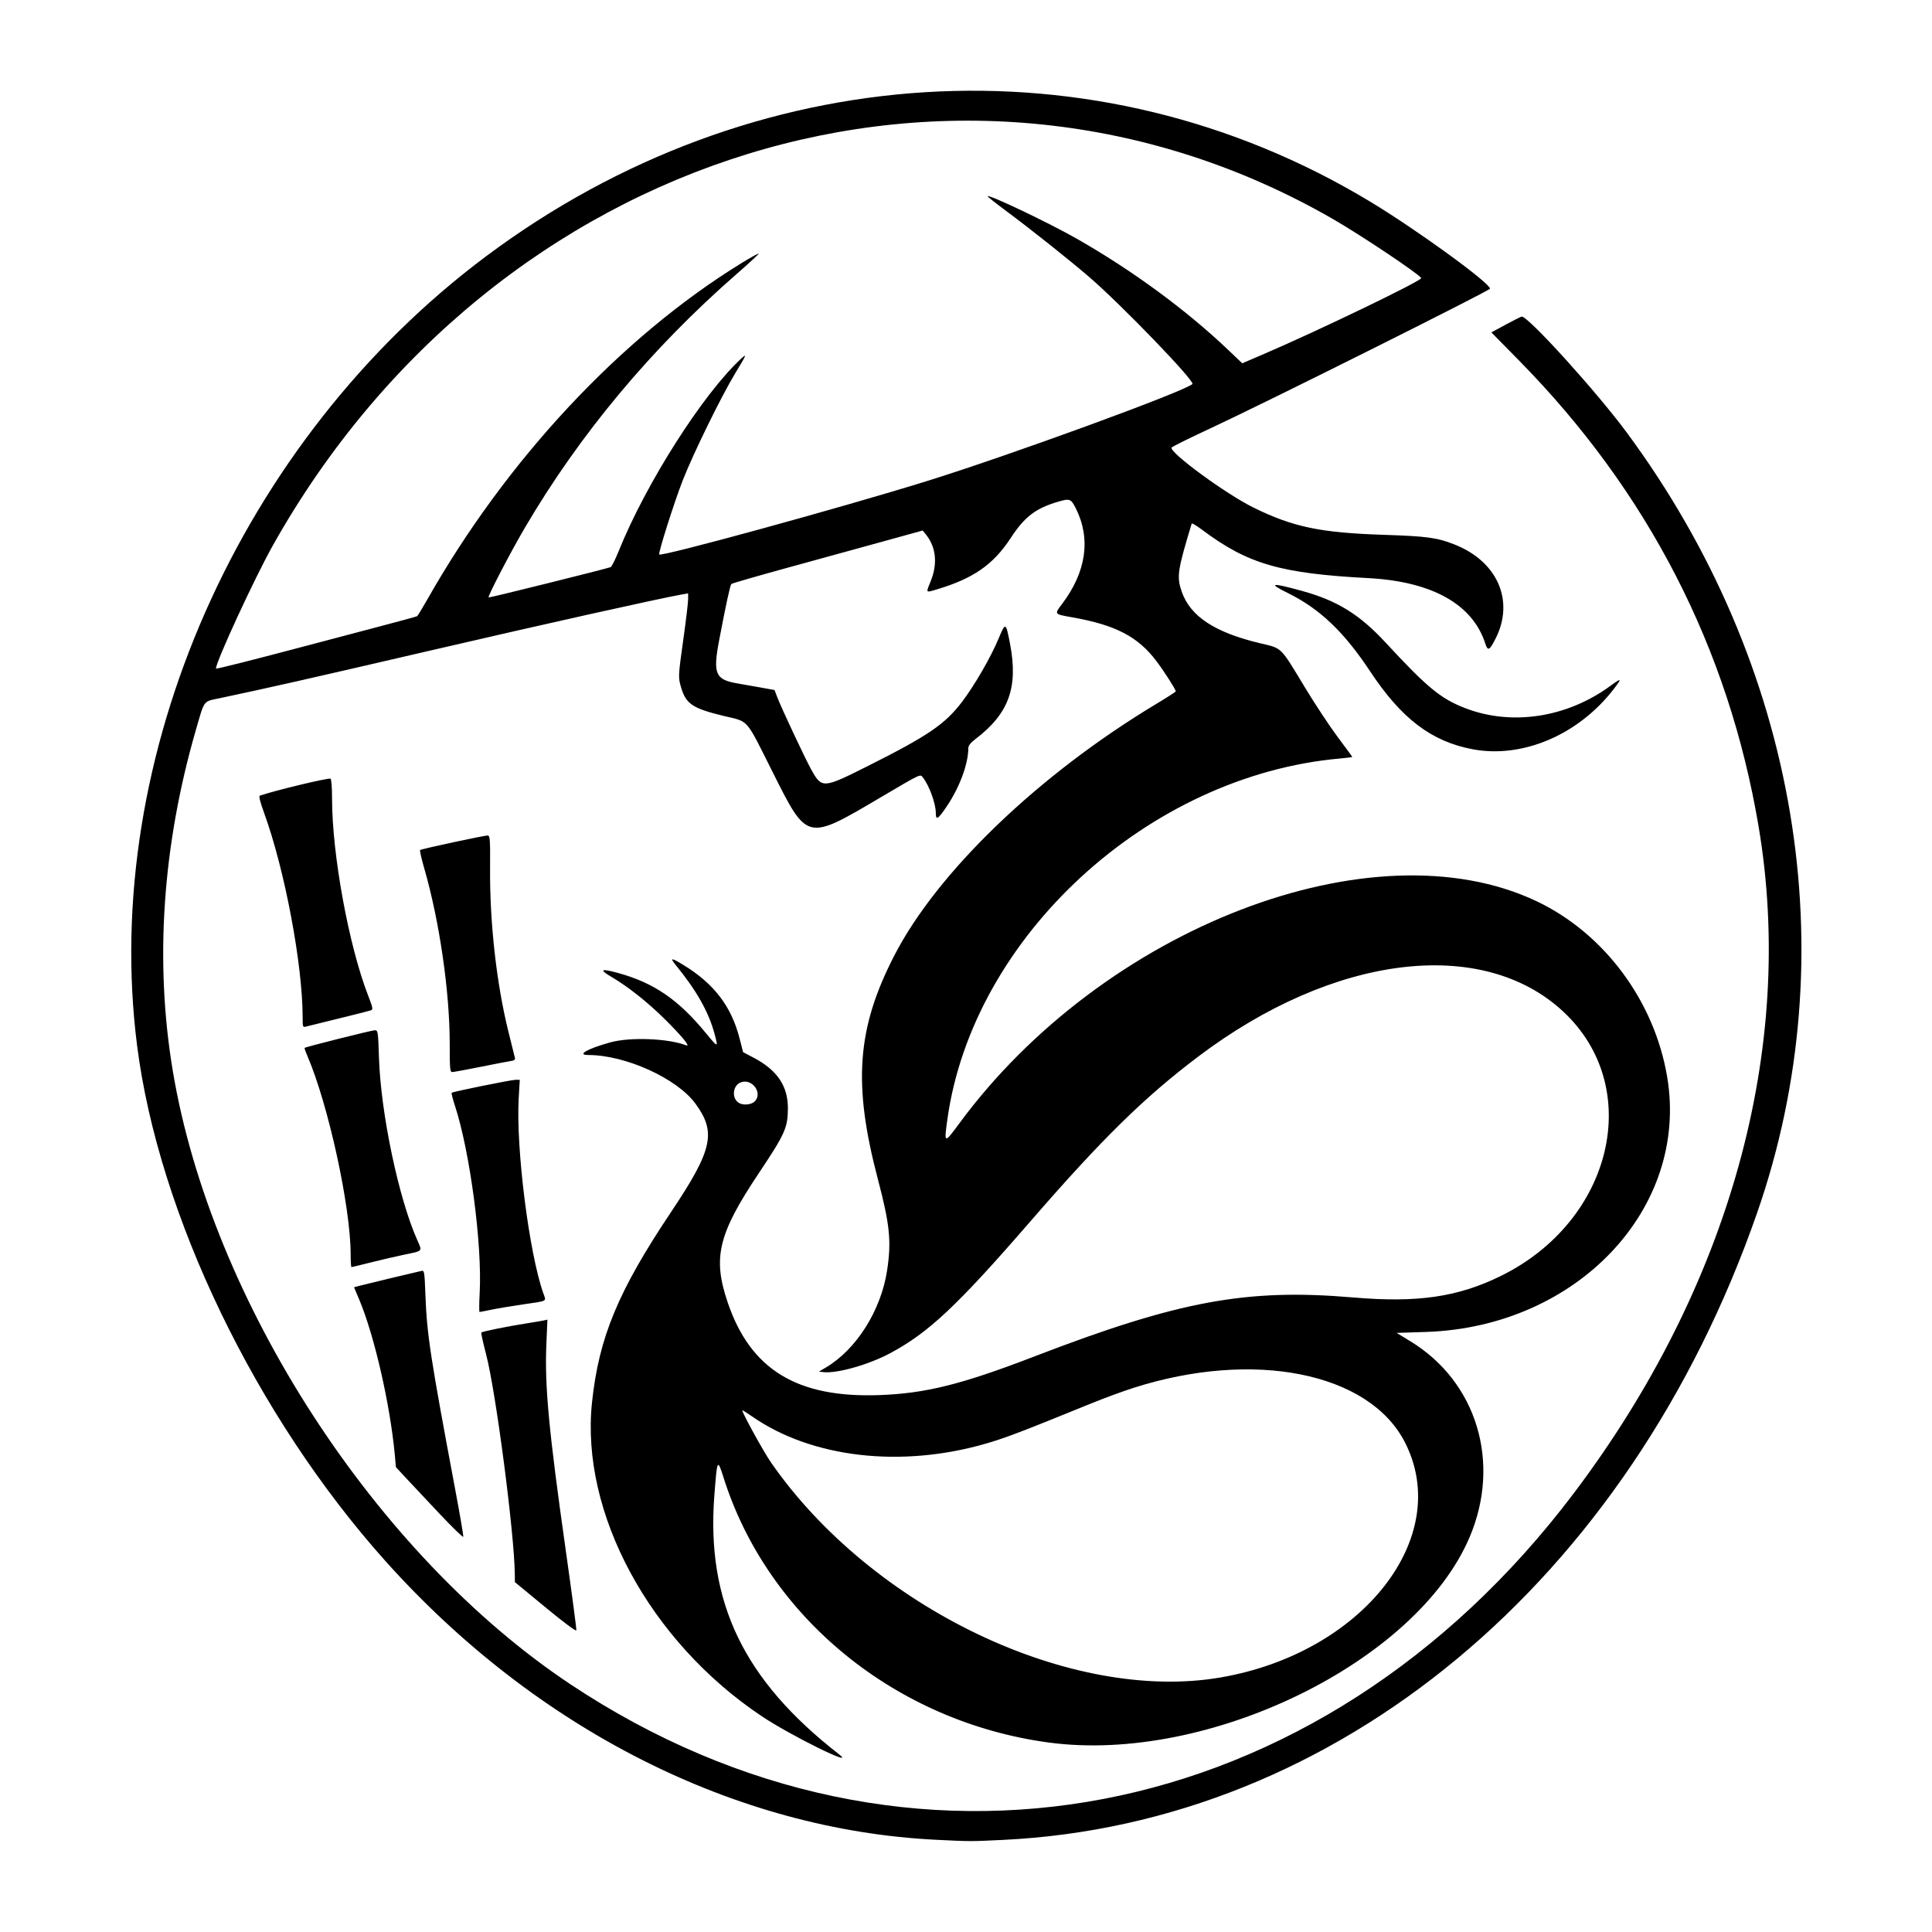
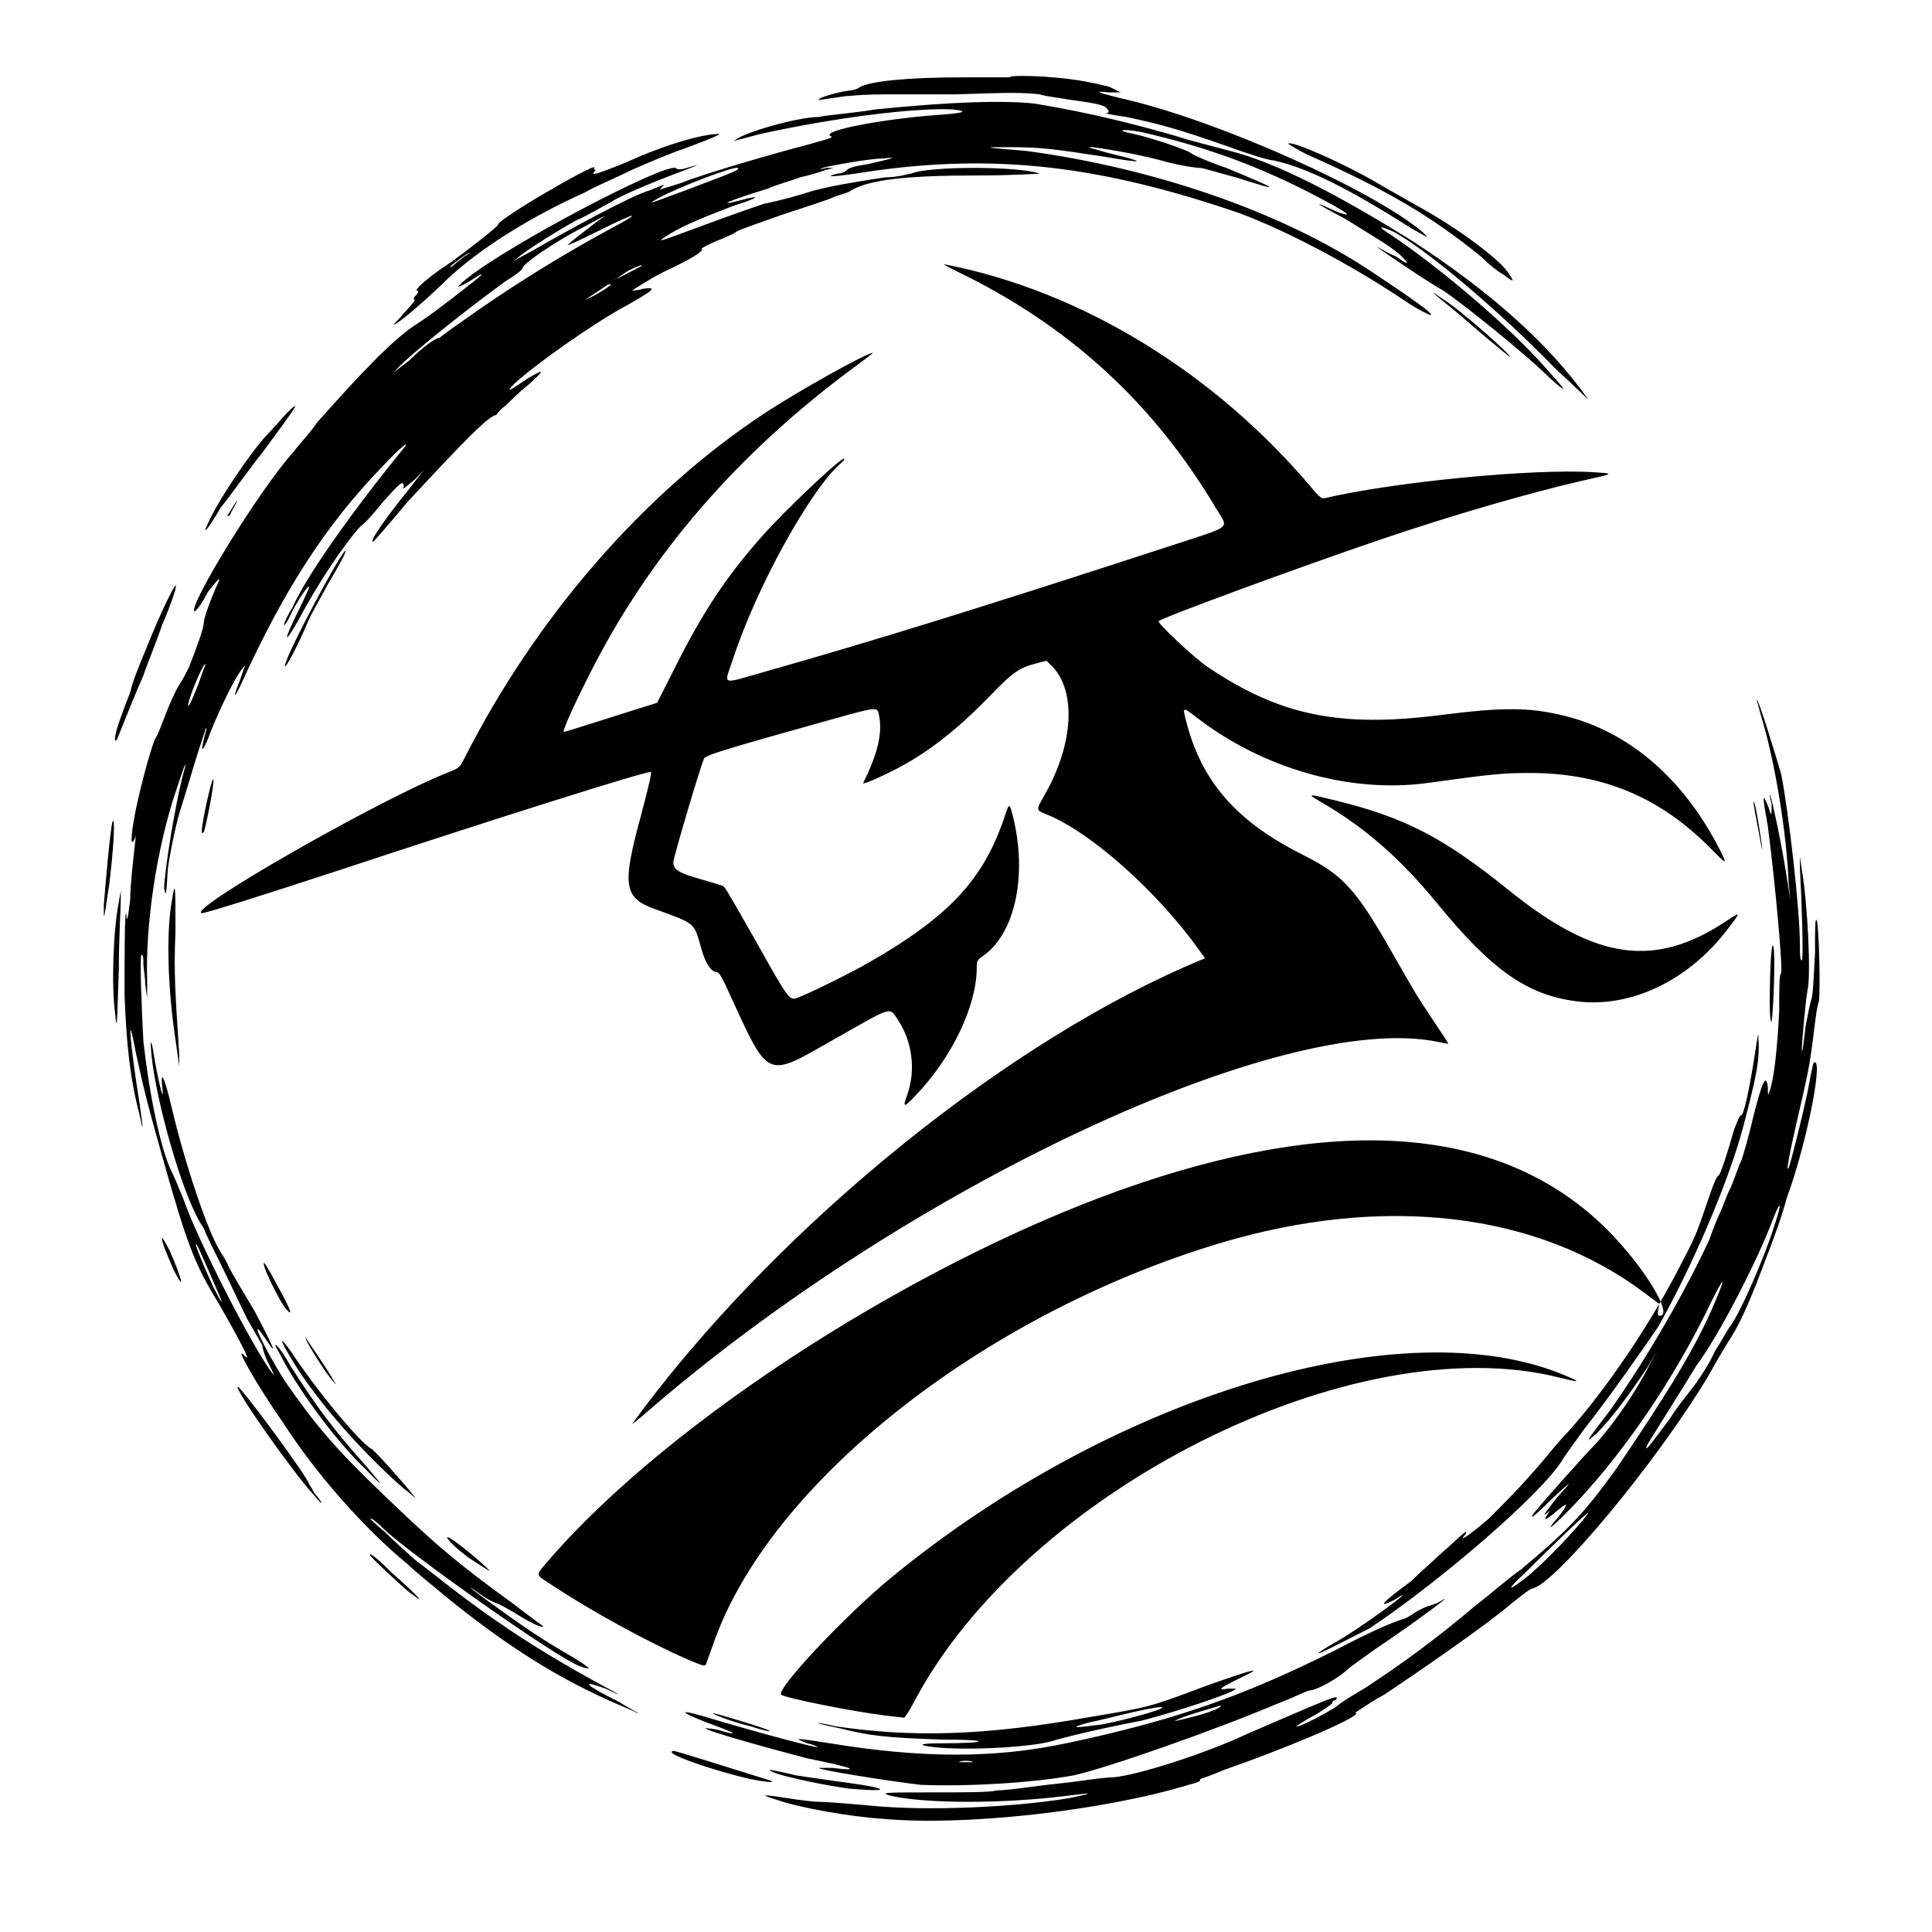
- <svg xmlns="http://www.w3.org/2000/svg" width="1024" height="1024" viewBox="0 0 1024 1024" role="img" aria-label="Riichi mahjong logo">
-   <path fill="currentColor" fill-rule="evenodd" d="M496.41 975.14c-106.67-5.2-212.24-58.57-292.03-147.65C135.6 750.7 84.12 643.91 72.67 554.26 53.11 401.07 127.29 233.27 257.64 135.83c141.12-105.47 323.14-116.74 468.51-29 24.73 14.92 63.59 43.15 63.59 46.18 0 .98-119.31 60.6-147.24 73.57 -11.71 5.44-21.4 10.23-21.55 10.66 -.93 2.82 28.95 24.68 43.49 31.82 20.99 10.3 35.39 13.31 69.03 14.41 22.97 .76 28.13 1.46 37.4 5.1 22.82 8.96 31.96 29.81 21.85 49.84 -3.22 6.37-4.15 6.84-5.46 2.76 -6.66-20.86-28.23-32.96-61.93-34.75 -46.75-2.48-63.93-7.47-88.19-25.62 -2.92-2.19-5.4-3.68-5.51-3.31 -7.56 24.94-8.03 28.16-5.3 36.06 4.54 13.13 17.45 21.63 41.57 27.39 11.86 2.83 10.43 1.42 23.79 23.5 5.42 8.95 13.26 20.81 17.44 26.37 4.17 5.55 7.59 10.22 7.59 10.37 0 .15-2.86 .52-6.36 .83 -101.76 8.95-194.85 94.52-208.25 191.42 -1.78 12.86-1.68 12.89 6.31 2.04 76.49-103.84 219.26-158.85 305.9-117.85 35.8 16.94 62.47 52.72 69.29 92.99 11.83 69.77-47.66 132.75-127.85 135.35l-15.52 .5 7.32 4.46c35.23 21.51 48.16 64.33 31.35 103.85C750.7 881.07 640.32 934.92 555.9 923.58c-80.98-10.88-148.93-66.22-172.39-140.39 -3.26-10.3-3.4-10.03-4.89 9.43 -4.34 56.63 15.57 97.93 66.16 137.25 9.5 7.39-25.79-10.02-41.13-20.29 -59.31-39.69-96.05-107.62-89.88-166.2 3.62-34.44 13.82-59.02 41.85-100.9 22.11-33.04 24.19-42.3 12.92-57.61 -9.83-13.35-37.07-25.69-56.7-25.69 -6.33 0-.72-3.25 11.52-6.67 10.5-2.94 30.69-2.17 40.33 1.53 2.51 .96-2.15-4.75-11.21-13.74 -9.21-9.14-19.72-17.46-28.63-22.67 -6.47-3.79-5.28-4.41 3.72-1.94 18.97 5.21 31.96 14.09 46.53 31.83 6.59 8.02 6.68 8.02 4.53 .12 -3.1-11.4-9.45-22.62-20.34-35.98 -3.39-4.15-2.65-4.2 3.81-.28 16.27 9.88 25.57 22.02 29.9 39.04l1.85 7.24 5.57 2.93c12.53 6.59 18.22 15.02 18.18 26.9 -.04 10.17-1.55 13.56-15.15 33.91 -21.87 32.72-24.87 45.14-16.69 69.11 12.1 35.47 36.75 50.48 80.29 48.92 24.52-.88 43.62-5.64 82.05-20.43 76.67-29.52 112.52-36.16 169.15-31.32 33.99 2.9 55.3-.18 78.01-11.29 59.7-29.19 76.47-100.27 33.12-140.39 -43.03-39.84-121.71-30.07-193.27 23.99 -28.79 21.75-51.11 43.68-89.1 87.5 -38.69 44.64-53.87 58.89-74.34 69.81 -11.28 6.02-28.06 10.77-35.16 9.96l-2.46-.29 3.69-2.18c16.19-9.56 29.25-30.3 32.45-51.49 2.34-15.5 1.45-24.2-4.94-48.48 -13.25-50.33-11.1-79.73 8.65-118.17 22.82-44.45 76.68-96.17 139.23-133.73 5.53-3.32 10.05-6.24 10.05-6.5 -.01-.99-6.06-10.44-10.24-16 -9.73-12.91-21.52-19.09-44.22-23.15 -10.21-1.83-10.01-1.57-5.72-7.27 12.81-17 15.28-34.61 7.13-50.71 -2.48-4.89-3.16-5.15-9.06-3.44 -12.1 3.51-17.95 7.96-25.34 19.26 -9.3 14.24-20.02 21.65-39.66 27.42 -5.52 1.62-5.36 1.87-2.79-4.47 3.83-9.44 2.85-18.32-2.79-25.1l-1.46-1.77 -20.52 5.67c-11.28 3.12-33.97 9.35-50.41 13.86 -16.45 4.51-30.16 8.47-30.48 8.81 -.65 .72-2.97 11.41-6.49 30 -3.32 17.55-1.98 20.7 9.64 22.68 3.05 .52 8.73 1.52 12.64 2.23l7.1 1.28 1.45 3.81c2.2 5.76 14.83 32.65 18.06 38.44 5.58 10 6.21 9.96 29.6-1.78 32.39-16.26 41.25-22.3 50.38-34.33 6.62-8.72 15.27-23.73 19.36-33.6 3.57-8.61 3.77-8.51 5.97 2.91 4.43 23.13-.56 36.98-18.2 50.45 -2.69 2.05-3.9 3.57-3.9 4.89 0 8.3-4.62 20.81-11.41 30.86 -4.66 6.92-5.82 7.62-5.82 3.55 0-5.01-3.48-14.56-6.88-18.88 -1.45-1.83-.65-2.21-22.32 10.56 -39.47 23.27-38.81 23.43-57.36-13.53 -14.5-28.91-12.26-26.33-25.85-29.61 -16.4-3.96-19.99-6.33-22.54-14.93 -1.66-5.57-1.64-5.86 1.2-26.17 1.36-9.65 2.46-18.97 2.47-20.71l0-3.17 -3.08 .55c-12.82 2.3-72.61 15.62-132.72 29.58C162.65 360 141.8 364.71 116.4 370.07c-8.82 1.86-7.89 .64-12.47 16.42 -17.84 61.48-22.04 123.08-12.35 181.1C111.97 689.64 199.1 824.04 302.36 892.71c178.61 118.76 397.15 77.13 531.84-101.33 82.73-109.62 117.72-236.02 97.86-353.53 -15.95-94.36-58.62-177.31-126.96-246.79l-14.65-14.89 7.75-4.19c4.26-2.3 8.03-4.19 8.37-4.19 3.56 0 39.47 39.62 55.4 61.13 91.26 123.24 117.02 277.04 69.33 413.95C863.24 838.25 708.89 966.61 531.69 975.18c-17.67 .85-17.01 .85-35.28-.04zm150.57-86.06c75.43-12.99 123.56-74.66 97.49-124.93 -19.06-36.77-80.1-48.88-143.76-28.53 -5.5 1.76-15.53 5.45-22.28 8.2 -36.71 14.95-45.26 18.22-55.46 21.2 -45.26 13.2-92.69 7.74-124.41-14.32 -2.82-1.96-5.12-3.38-5.12-3.16 0 1.45 11.37 22.08 15.24 27.65 53.52 77.05 159.13 127.53 238.3 113.89zM400 583.79c4.4-4.39-1.23-12.28-7.25-10.16 -4.47 1.57-5.14 8.59-1.05 10.98 2.3 1.35 6.55 .93 8.3-.82zM162.87 342.15c7.9-2.1 24.08-6.37 35.96-9.49 11.89-3.12 21.89-5.84 22.23-6.05 .34-.21 2.77-4.19 5.4-8.83 41.95-74.05 102.56-138.97 166.44-178.26 4.9-3.01 9.06-5.32 9.24-5.14 .19 .19-5.11 5.1-11.77 10.91 -45.2 39.44-83.14 84.91-112.22 134.5 -7.71 13.15-19.76 36.31-19.19 36.88 .27 .27 60.71-14.75 64.68-16.07 .54-.18 2.46-4.01 4.28-8.51 14.45-35.89 44.76-83.49 64.99-102.08 3.11-2.85 2.79-2.08-3.24 7.85 -7.27 11.99-22.15 42.33-27.75 56.6 -4.48 11.42-13.16 38.78-12.51 39.43 1.29 1.29 96.09-24.7 141.33-38.74 44.1-13.69 137.46-47.8 141.27-51.61 1.48-1.47-37.89-42.28-54.78-56.79 -10.79-9.26-30.94-25.29-44.07-35.03 -5.51-4.09-9.89-7.57-9.72-7.74 .93-.93 32.49 14.12 47.23 22.52 29.49 16.8 57.95 37.7 80.3 58.96l7.44 7.09 10.53-4.51c29.66-12.7 85.1-39.44 84.34-40.67 -1.44-2.33-31.99-22.75-46.82-31.29C510.39 3.14 262.22 79.57 144.6 289.13c-9.61 17.11-30.14 61.55-30.14 65.23 0 .38 19.85-4.63 48.41-12.21zM289.07 851.9L272.9 838.56l-.04-4.13c-.21-21.57-10.08-97.11-15.25-116.76 -1.59-6.06-2.72-11.2-2.5-11.42 .56-.55 14.06-3.28 23.45-4.75 4.29-.67 8.65-1.4 9.69-1.64l1.89-.43 -.55 12.95c-.96 22.23 1.27 45.86 10.38 110.09 3.16 22.29 5.64 41.03 5.5 41.65 -.14 .66-6.75-4.26-16.4-12.22zm-56.08-49.56c-6.76-7.15-14.73-15.64-17.71-18.86l-5.43-5.85 -.59-6.46c-2.47-26.77-10.87-63.42-18.91-82.48l-2.7-6.41 2.99-.81c2.85-.76 28.97-7.04 32.62-7.83 1.67-.37 1.73-.03 2.23 12.94 .8 20.91 2.63 32.82 15.81 103.04 2.49 13.25 4.4 24.46 4.25 24.91 -.15 .45-5.8-5.03-12.56-12.19zm21.25-117.1c1.37-25.64-5.13-74.78-13.13-99.24 -1.16-3.53-1.93-6.58-1.72-6.79 .61-.61 31.6-6.9 33.97-6.9l2.13 0 -.56 9.64c-1.54 26.42 5.47 82.08 13.04 103.51 1.59 4.51 2.63 3.94-10.65 5.88 -6.23 .92-13.88 2.2-16.99 2.85 -3.12 .66-5.88 1.19-6.15 1.19 -.26 0-.24-4.56 .06-10.14zm-68.39-20.42c-.01-25.19-11.81-79.32-22.93-105.14 -.95-2.21-1.62-4.13-1.48-4.27 .55-.54 35.58-9.35 37.21-9.35 1.68-.01 1.74 .44 2.21 14.56 .96 29.54 10.46 74.69 20.36 96.79 2.66 5.96 3.04 5.54-6.86 7.57 -4.25 .88-12.2 2.72-17.66 4.1 -5.47 1.38-10.14 2.51-10.4 2.51 -.25 0-.45-3.05-.45-6.77zm52.51-111.71c0-27.45-5.44-64.94-13.43-92.61 -1.53-5.31-2.55-9.79-2.27-9.96 1.24-.73 34.85-7.94 35.98-7.71 1.07 .21 1.22 2.66 1.11 17.48 -.21 28.78 3.45 61.3 9.74 86.56 1.74 7 3.29 13.26 3.45 13.93 .19 .78-.45 1.31-1.76 1.48 -1.13 .15-8.37 1.55-16.1 3.1 -7.72 1.55-14.64 2.83-15.38 2.83 -1.19 0-1.34-1.68-1.34-15.1zm-77.95-13.82c0-28.01-9.49-78.39-20.41-108.37 -2.17-5.96-2.92-8.98-2.28-9.2 7.93-2.75 36.49-9.6 37.47-9 .46 .29 .81 4.88 .81 10.74 0 29.41 8.9 77.93 19.09 104.13 2.53 6.5 2.71 7.45 1.53 7.9 -.73 .28-8.35 2.22-16.93 4.3 -8.57 2.09-16.42 4.02-17.43 4.3 -1.78 .49-1.85 .31-1.85-4.8zM780.47 397.11c-21.81-4.13-37.68-16.2-54.29-41.31 -13.87-20.96-26.68-33.14-43.72-41.54 -10.68-5.27-8.67-5.56 7.59-1.08 18.72 5.16 30.54 12.47 44.38 27.43 22.1 23.89 29.17 29.71 42.26 34.76 24.62 9.49 53.87 4.99 76.85-11.84 6.02-4.41 6.28-4.16 1.78 1.68 -18.73 24.28-48.37 36.92-74.85 31.9z" />
+ <svg xmlns="http://www.w3.org/2000/svg" width="1024" height="1024" viewBox="0 0 1024 1024" role="img" aria-label="Riichi mahjong ronin logo">
+   <path fill="currentColor" fill-rule="evenodd" d="M468.7 909.2c-16.2-2-51.6-9-54.6-10.9-3.6-2.2 34.1-42.4 58.7-62.5C590.9 739 744.5 693.1 829.5 729c8.8 3.7 8.2 3.9-3.2 1.1-108.8-27.3-282.6 60-341.7 171.7-2.5 4.8-5 8.7-5.5 8.6-.6 0-5.2-.6-10.4-1.2zM364.6 879.6c-21.5-9.4-50.6-25.3-72.6-39.8-8.4-5.5-8.2-4.6-1.9-12C355.2 751.8 491.3 665 604.7 627c110.2-36.9 193.6-28.5 247 24.6c19.4 19.3 35.6 45.8 28 45.8-1 0-1.2-.7-.8-3.2l.5-3.1-7.2-5.4c-57.1-43.3-138.7-52.9-225.9-26.7-125.4 37.7-238.4 127-268.1 211.9-1.9 5.4-3.7 10.4-4 11.2-.5 1.2-1.6.9-9.6-2.5zM335.2 754.5c.4-.6 3-4.1 5.7-7.7c75.4-100 195.1-196.4 295.9-238.1l1.9-.8-3.4-4.7c-21.8-30.5-56.8-61.8-80-71.3-6.4-2.6-6.3-2.3-1.8-10.3c15.7-27.2 17.2-56 3.5-69.1l-2.4-2.3-4.9 1.3c-9.3 2.3-12.9 4.8-24.5 16.8-17.7 18.4-33.5 30.7-50.6 39.5-9.4 4.8-17.7 8.3-17.1 7.2c7.7-15.4 10.2-26.2 8.5-35.4-1-5.2 0-5.3-26.3 2-56.2 15.7-65.8 18.7-66.6 20.5-2.6 6.6-16.2 52.4-16.2 54.9-.1 3.9 3.1 5.8 14.2 8.9c5.9 1.7 11.2 3.3 11.9 3.6c1.3.7 1.8 1.5 17.2 28.6c18.5 32.9 18.1 32.3 22.8 30.6c5.4-1.9 27.7-12.9 37.1-18.3c42.7-24.4 61.1-44.1 72.2-77.1c2.6-7.9 2.7-7.9 4.5-.9c7.9 31.3 1.3 62.4-15.8 74.3-3 2.1-3.3 2.5-3.3 6.1c0 20.2-13 47.5-32.2 67.6-6.5 6.9-7.2 6.9-4.7 0c4.7-13 2.8-28.3-4.9-39.9-4.6-6.8-2.5-7.4-31.6 9.1-39.9 22.5-35.8 24.4-59.8-27.6-1.9-4.1-3.6-6.7-4.3-6.7-3.1 0-6.2-4.4-8.3-11.9-4.3-14.9-2.5-13.4-25.1-21.7-16-5.8-17.1-12.4-7.6-47.5c4.3-15.9 6.4-25.1 5.8-25.1-3.9 0-81.9 24.6-163.3 51.5-41.7 13.7-73.8 23.8-74.9 23.4-7.1-2.3 94.2-60.2 130.7-74.6c5.8-2.3 6.1-2.5 8.5-7.2c38.1-75.2 95.2-140.9 159-183c18-11.9 54.4-32.2 57.7-32.2.2 0-3.1 2.6-7.6 5.9-63.4 46.4-110.6 100.8-142.7 164.6-8.8 17.4-14.6 30.4-13.5 30.4.4 0 8.4-2.4 17.7-5.4s20.3-6.4 24.3-7.7l7.4-2.3l9.4-18.6c14.7-29.3 27-47.9 45.6-69c12.4-14.2 44.2-44.2 44.2-41.7c0 .4-.6 1.3-1.3 1.9-16 13.2-45.1 65.7-57.6 103.9-4.9 14.8-7.2 13.8 16.9 7c57.8-16.4 116.9-34.7 214.3-66.5c34.5-11.3 31.4-8.8 24.7-20.1-33.4-56.2-78.5-97.3-137.8-125.8-4.5-2.2-7.3-3.8-6.1-3.5C572.8 154 644 197.5 696 259.5c3.2 3.8 4.6 4.9 5.9 4.6c36.9-8.7 111.2-15.9 142.9-13.8c11 .7 11.2.6-6.2 4.5-28.3 6.5-68.6 18.2-106.1 30.9C688 300.8 614.1 328 614.1 329.3c0 1.7 18.8 19.3 25.7 24c38.3 25.9 70 32.5 123.7 25.7c33-4.2 46.8-4.2 65.3.3c34.7 8.4 63.8 33.6 83 71.6c3.8 7.7 3.6 7.6-5.4-1.5-26.8-27.1-57.6-39.8-95.9-39.7-14.3 0-19.9.6-53.9 5.3-40.8 5.6-87.1-7.5-122.3-34.7-7.6-5.8-7.6-5.8-5.6 2c8.2 32.1 26.7 53.2 62.1 70.9c21.1 10.6 28 18.2 47.4 52.3c11.7 20.6 12.8 22.4 22.2 36.5c4 5.9 7.2 10.9 7.2 11.1s-2.5-.2-5.5-.9c-81.5-16.8-281.2 76.6-419.1 196.1-4.7 4.1-8.2 6.9-7.8 6.2zM835.5 530.7c-26.2-3.4-44.8-16.5-73.7-51.8-19.6-24-38.9-40.8-62-54-7.4-4.3-6.7-4.3 7.8-.7c36.9 9 57.5 19.7 92.2 47.7c46.1 37.2 77.5 41.5 115.6 16c7.4-4.9 7.4-4.6.1 4.8-20.7 27.2-51.4 41.7-80 38zM468 964c-17-1-45-6-56-10-10-3-8-3 5-1c6 1 14 2 17 2c4 0 16 1 27 2c30 3 76 1 106-4c14-3 13-3-3-1-33 4-72 4-91 0-8-2-4-2 23-2c14 0 29 0 32-1c3 0 12-1 19-2s18-2 25-3s15-2 18-2c13-1 50-13 71-23c42-18 50-22 47-18-1 0-2 1-2 2c0 0-4 3-9 6-6 3-10 6-10 6c1 1 18-8 22-11c2-2 9-6 14-9c20-13 39-27 59-44c8-6 18-15 24-19c25-21 33-29 51-54c27-40 42-64 52-88c6-14 5-14-2 0-20 42-49 84-77 112-9 9-11 10-4 2c6-8 5-8-1-3s-7 5-5 2s2-3 0-1c-3 2-1 0 5-8c9-10 9-10-2 0-10 10-13 12-10 8s27-31 33-37c8-9 20-25 29-43c5-9 4-7-2 3-10 15-19 27-27 35-6 5-6 5 7-12c20-28 41-65 53-91c2-6 5-13 6-15s3-8 5-12s4-11 6-15c1-3 4-13 6-22c5-20 7-24 8-17c0 5 0 5 1 2c2-5 4-21 5-42c0-11 0-20 1-20c1-3-3-47-7-78-3-17-3-18 0-11c2 6 2 6 2-1-1-3-1-5-1-5c1 1 7 30 9 44l2 12-1-9c-1-26-7-64-15-90-1-4-2-7-2-7c1-1 10 29 13 39c4 20 10 72 10 91c0 5 0 8 1 8c1 1 0-31-1-49v-6l1 7c3 17 5 56 3 64-1 5-3 28-3 31c0 4 1-3 2-12c1-5 2-11 3-14c1-4 1-7 2-25c0-14 0-19 1-17c1 3 2 37 1 43-1 2-2 11-3 19-2 16-3 20-9 46-5 22-5 25-4 23s7-26 10-40c3-16 3-16 4-16c4 1-5 45-15 72-2 8-7 22-11 32-7 19-13 33-18 41-2 3-8 13-13 22-27 45-81 110-93 112-1 0-6 4-11 8-14 12-52 38-67 48-11 6-20 13-16 10c1 0 1 0 1 0c0 3-41 20-70 30-7 3-13 5-13 5c1 1-2 2-6 3-46 14-120 22-162 18zM809 836c9-7 27-26 32-33c5-6-13 11-33 31-10 9-9 10 1 2zm76-84c5-8 12-16 14-19s7-10 10-17c4-6 7-12 8-13c6-8 19-39 23-52c5-15 4-16-1-3-8 21-28 60-40 76-6 10-25 40-26 42-2 5 3-2 12-14zM450 948c-15-2-43-8-42-10c0 0 6 1 14 3c7 1 20 3 28 4c22 3 22 5 0 3zm38-2c-17-2-55-8-54-9c0 0 3 0 7 0c16 2 12 0-13-5-23-6-55-15-54-16c0 0 3 0 7 1c10 3 10 2-1-2-19-7-23-10-6-5c30 9 57 16 59 16c1 0-1-1-5-2-8-3-7-3 12 0c49 8 87 8 125 0c57-12 94-25 142-49c23-12 31-15 37-17c1 0 4-2 7-4c4-2 6-3 7-3c0 0 3-1 5-2c11-7-13 11-34 25-7 5-14 10-15 11-4 4-16 11-20 11-1 0-9 4-17 7-33 14-90 34-108 38-22 4-56 6-81 5zm28-12c-2-1-6-1-8 0-3 0-1 0 4 0c4 0 6 0 4 0zm116-24c8-2 16-5 15-6c0 0-18 5-22 7-5 2-1 1 7-1zM398 943c-18-4-48-14-41-15c1 0 17 5 49 15c7 2 2 2-8 0zm97-17c-9-1-8-2 3-2c27 0 28-2 1-2-30-1-38-2-54-6-15-3-15-4-2-1c41 6 79 5 135-5c30-5 31-5 60-16c28-10 33-11 18-4-10 5-11 6-5 5c2 0 4 0 4 0c0 2-34 13-50 17-21 4-42 9-48 11-11 3-44 5-62 3zm89-12c11-2 33-8 32-9c0-1-14 2-22 4-4 1-12 3-17 4-11 3-8 3 7 1zm-186 1c-9-2-22-7-20-7c1 0 28 8 29 9c3 1 0 1-9-2zm-69-11c-33-14-61-32-93-58-7-6-16-13-20-17-22-18-48-47-66-75-14-20-27-43-20-35c4 4-6-14-14-28-13-21-17-32-30-78-9-32-10-37-14-55-5-27-3-4 2 27c2 14 2 16 0 6-5-19-7-37-8-64c0-14 0-49 1-42c0 5 1 1 2-8c0-8 2-25 3-34c1-2 1-2 0 0-3 8-3 1 0-14c3-14 7-29 10-37c2-3 4-9 6-14s5-12 7-15s4-7 5-9c4-10 8-21 8-24c0-2 3-11 8-22c1-3-2 1-6 6-3 6-6 10-7 10-3-3 34-64 53-85c2-3 8-9 12-15c24-27 41-45 54-53c8-5 32-24 33-25s0-1-6 3c-7 4-8 4-2-1c22-18 104-61 111-59c1 1 3 1 6 0c7-2 7-2 2 0-16 6-36 14-42 18-4 2-12 7-19 10-14 8-28 17-31 20-3 2-3 2 8-4c19-11 52-29 62-32c8-3 9-4 7-2s-3 2 10-2c12-5 54-17 66-20c14-4 15-4 13-5-4-3 29-9 56-11c15-1 18-2 9-3-19-1-61 4-102 13-15 4-15 4-13 3c5-4 33-12 44-12c4-1 18-2 30-4c39-4 69-5 85-3c30 5 53 11 74 17c9 3 22 6 29 8c24 6 57 23 97 48c40 26 72 54 93 84c1 1-7-7-17-16-30-31-68-63-86-73-9-4-9-3-1 2c28 19 64 50 83 72c10 11 10 12 0 3-13-13-47-40-56-46-6-3-34-22-35-23s3 2 10 5c7 5 7 4 3 0-5-5-14-10-30-20-17-9-18-10-5-4c8 3 8 2-1-3-36-20-67-31-102-39-11-2-14-1-4 1c9 2 27 8 30 10c1 1 10 5 19 8c29 12 30 13 5 5-8-2-17-5-19-5s-9-1-17-3c-14-4-32-7-40-8-4 0-2 0 8 3c21 5 21 6-2 2-26-4-34-5-49-5-16 0-16 0 8 2c67 9 135 32 183 64c21 14 34 23 31 23c0 0-7-3-14-8-30-20-63-37-87-46-73-25-129-32-197-22-19 3-24 3-16 1c2 0 4-1 5-2s4-2 11-3c13-3 17-4 8-3-7 0-29 4-32 5-2 1-2 1 2 0h4l-4 1c-3 1-9 3-14 4-5 2-13 4-17 6-20 6-29 10-14 6c11-3 9-1-4 3-13 5-26 10-34 15s-8 5 19-5c8-3 22-8 31-11c10-2 20-5 23-6c9-3 28-6 41-8c7 0 13-2 14-2c9-4 57-4 68 0c1 0-14 1-33 1-36 0-57 2-67 8-1 1-5 2-8 3-4 2-17 6-29 10-14 5-23 8-24 9s-4 2-6 3c-10 4-13 6-12 6c1 1-5 5-20 12-8 4-17 10-17 10s3 0 6-1c8-1 5 1-9 9-17 9-48 31-59 41-5 5-4 5 6-2c10-6 10-5 1 3-4 3-9 8-12 11-3 2-5 5-5 5-4 0-20 17-47 46-9 11-18 21-18 21-3 1 6-12 19-28c9-12 10-12 3-5-6 5-7 6-6 4c0-4-2-2-11 8-4 5-9 11-12 13-9 10-23 31-33 50-8 14-8 11 1-7c3-6 5-11 5-11-1-1-8 10-11 17-4 7-3 2 2-6c7-16 31-50 57-82c7-8 2-5-10 8-29 30-51 64-73 112-5 11-6 11-2 1c3-9 4-10 1-6-4 5-12 22-16 32-4 11-6 13-4 5c1-5 2-6 1-6c0 1-3 9-6 19s-6 20-7 23c-2 6-5 19-7 32-1 16-1 15-2 11c0-8 6-47 11-64c1-5-1 1-5 13-10 30-16 70-15 100v9l-1-7c0-4-1-9-1-11c0-3 0-5-1-5s0 28 1 46c3 27 9 57 15 69c1 2 4 9 6 14c8 23 36 77 46 91c3 4 3 4-1-4-2-4-3-8-3-9c0 0-4-7-8-14-4-8-10-21-14-29s-8-16-9-19c-10-14-23-59-27-86-2-15-1-17 1-3c3 16 5 23 4 14s1-6 5 11c7 30 19 65 25 75c1 2 4 6 5 9c2 4 8 14 14 24c11 21 12 24 6 15-10-15-2 3 10 22c16 23 26 35 51 59c29 28 41 38 70 59c9 7 16 12 16 12-1 1-7-2-15-7-5-3-9-5-9-5-1 0-5-2-8-4-11-8-8-5 6 5c15 11 27 19 41 27c10 6 12 8 4 5-13-5-92-61-104-73-1-1-4-4-6-5s1 2 7 7c5 5 12 11 14 13s9 7 14 11c29 23 54 39 83 55c15 8 16 9 6 4-14-5-11-2 7 7c8 5 11 6 10 6c0 0-4-2-9-4zM116 686c-3-7-10-23-11-25-4-7 2 8 8 21c4 8 6 11 3 4zM105 363c2-6 4-11 4-11-1-1-7 13-9 20-1 5 1 1 5-9zM217 191c7-7 14-12 16-12c0 0 5-4 11-8c25-18 54-36 80-50c17-9 14-9-6 1-12 6-17 8-17 8c0-1 11-9 16-13c6-4 4-3-7 3-16 8-33 20-33 22c0 1-4 4-9 7-22 16-52 40-58 47-3 3-1 1 7-5zm104-38c3-2 4-3 1-2-3 2-12 8-12 8s5-2 11-6zm19-12c1-1-2 0-6 2s-7 5-8 5c-1 1 12-6 14-7zm23-40c21-8 30-11 28-12s-31 10-42 16c-7 4-5 3 14-4zM699 876c1-1 6-4 13-8c19-12 41-29 27-20-10 5-6 1 9-10c5-5 11-10 14-13c7-6 15-14 15-13s0 1-1 2c-3 4 6-3 13-9c9-9 18-18 29-31c4-5 10-12 13-15c19-21 44-57 61-91c8-15 8-17 14-34c2-6 4-11 5-11c1-1 5-13 8-24c2-5 3-8 4-8s4-11 8-38c1-6 1-6 1-2c1 11-2 23-8 46-8 30-27 74-45 106-6 9-27 39-39 54-5 7-11 15-12 17-12 19-66 65-102 89-10 5-29 15-27 13zM217 844c-6-5-22-20-21-20c0-1 4 2 9 7c4 4 10 9 13 12c6 6 6 6-1 1zm35-16c-8-5-15-12-15-13c0-2 16 11 21 16c3 3 2 2-6-3zm-86-36c-11-12-42-56-40-57c1-1 38 49 38 52c1 1 2 4 4 6c4 5 3 5-2-1zm48-3c-24-21-50-51-62-73-4-7-3-7 2 0c13 20 37 49 43 52c2 1 24 26 23 26c0 0-3-3-6-5zm-23-13c-15-15-34-41-43-59-5-8 0-4 6 7c14 22 23 34 40 53c11 13 10 12-3-1zm-17-47c-5-7-13-20-12-20c0 0 13 19 15 23c2 3 1 2-3-3zm-23-36c-3-4-10-18-11-22s1-1 9 14c6 11 6 13 2 8zM92 673c-3-7-7-16-6-17c0 0 2 3 4 7c7 16 8 22 2 10zm3-108s-1-7-2-14c-4-26-5-56-2-73c2-13 2-8 2 16-1 22 0 33 2 65c0 3 0 6 0 6s0 0 0 0zm843-33c0-19 1-35 2-30c1 4 0 34-1 39c0 2-1 0-1-9zM61 537c-2-15-1-44 2-59l1-6v6c0 3-1 19-1 35-1 30-1 35-2 24zm-6-57c1-13 4-47 5-45s0 16-2 33c-3 20-3 21-3 12zm877-40c-3-15-3-17-2-14s4 22 4 24c0 1-1-4-2-10zm-825 0c0-4 5-27 6-27c1 1-4 26-5 28-1 1-1 1-1-1zM61 391c0-3 4-14 8-24c1-5 5-15 8-22c7-18 18-41 16-33c0 1-3 10-7 19-3 9-8 21-10 27-4 9-10 24-14 34-1 1-1 1-1-1zm90-38c0-5 30-61 32-61c1 0-4 9-10 19-3 6-8 14-10 19-5 12-12 25-12 23zm-41-75c5-12 22-37 31-47c4-4 9-10 11-12c9-9 4-2-13 21-8 10-17 23-22 29-7 12-10 15-7 9zm12-7c3-5 5-8 3-4-1 2-3 5-3 6-2 1-2 1 0-2zm667-91c-6-5-15-13-20-17-10-8-12-10-5-5c10 6 39 32 36 31c0 0-5-4-11-9zM214 166c4-4 6-7 6-7-1 0-1-1 0-2c2-2 2-3 1-3-2 0 7-8 18-15c11-8 25-19 25-20s7-6 22-15c17-10 30-17 29-15c0 0 0 1 0 1c1 0 1 0 0 1-2 2 0 2 17-5c22-10 41-15 49-15c1 0 0 1-19 8-6 2-18 7-27 11-8 4-20 9-25 12-29 13-56 30-73 46-9 9-25 23-28 24-1 0 2-2 5-6zm32-30c2-1 3-2 3-2-1 0-8 5-10 7-1 1 0 1 2-1c1-1 4-3 5-4zm550 9c-2-1-7-5-11-9-26-21-49-35-92-54-6-3-11-6-10-6c3-1 30 11 47 21c5 3 14 8 21 12c22 12 43 28 48 35c4 6 4 6-3 1zm-48-24c-33-21-55-32-73-36-3 0-15-4-26-8-23-8-33-11-52-15-7-1-12-2-11-2c2 0 2-1 1-2-1-2-4-3-19-5-6-1-14-2-17-3-9-1-16-1-44 0-12 0-27 0-33 0-9 0-15 0-26 1-7 1-14 2-14 2-1-1 9-4 16-5c2 0 5-1 6-2c6-3 25-5 54-5c16 0 27 0 26 0-4-1 12-1 22 0c13 1 22 3 30 5l6 3h-6c-9-1-7 0 10 4c50 12 130 48 156 70c4 4 3 3-6-2z" />
</svg>
